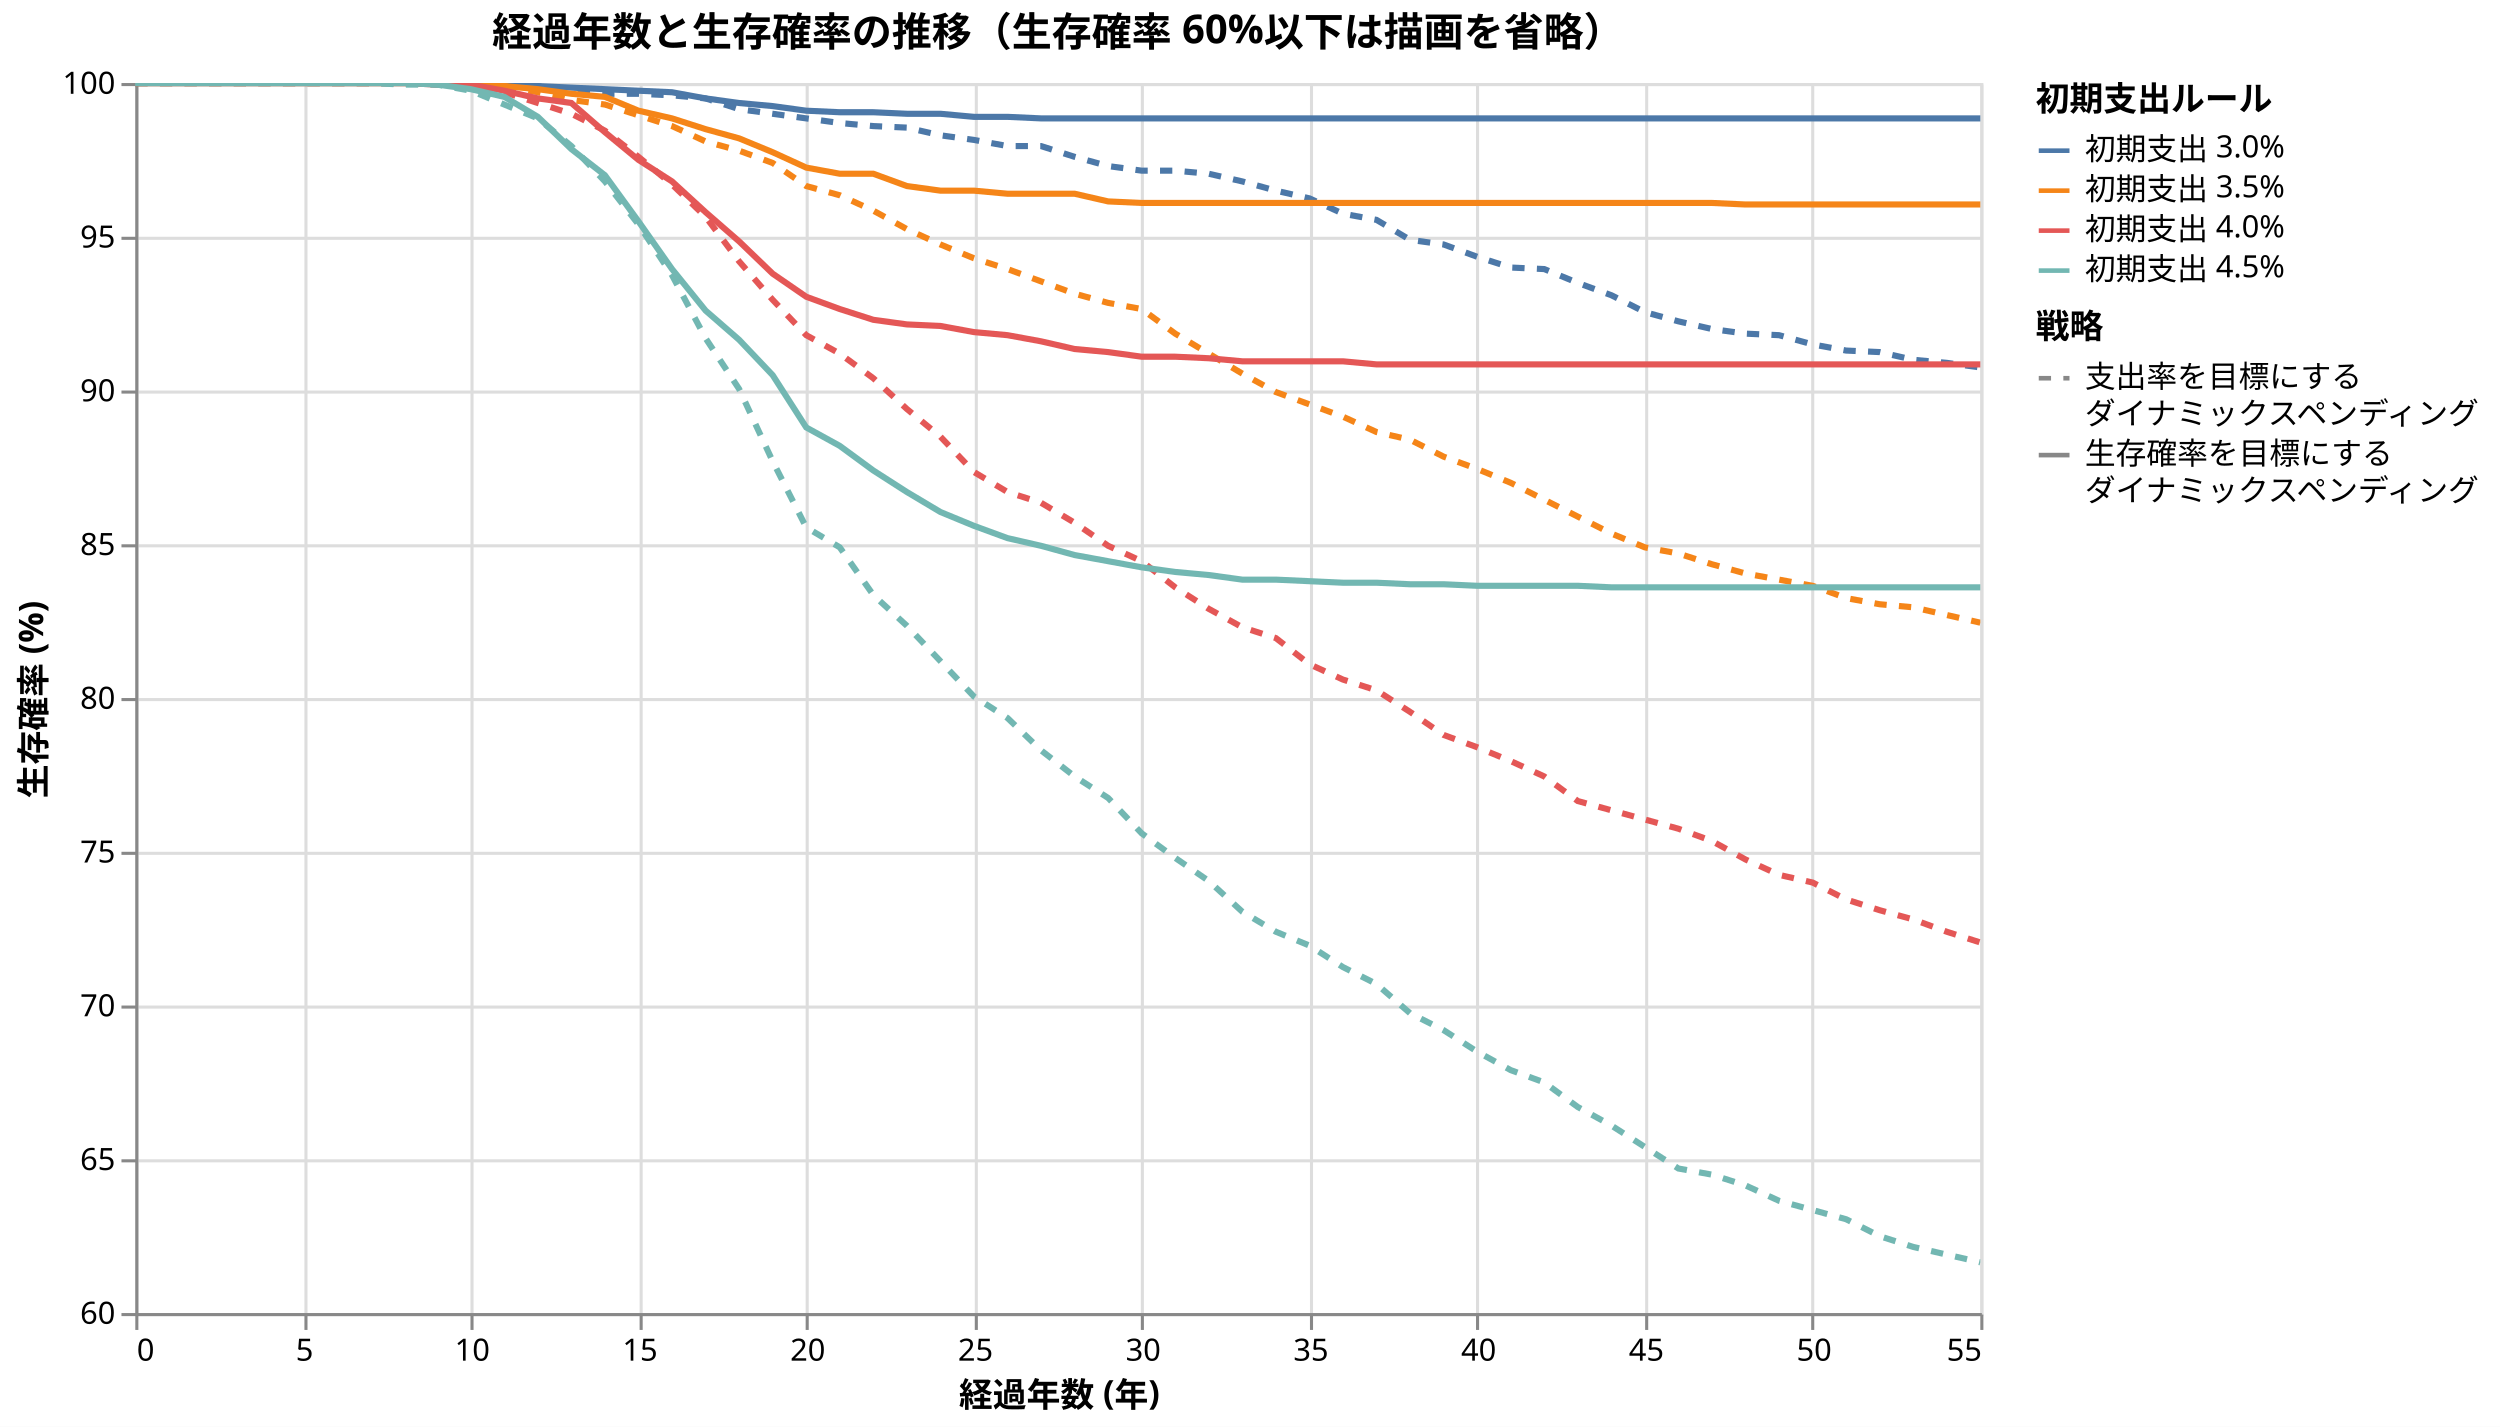
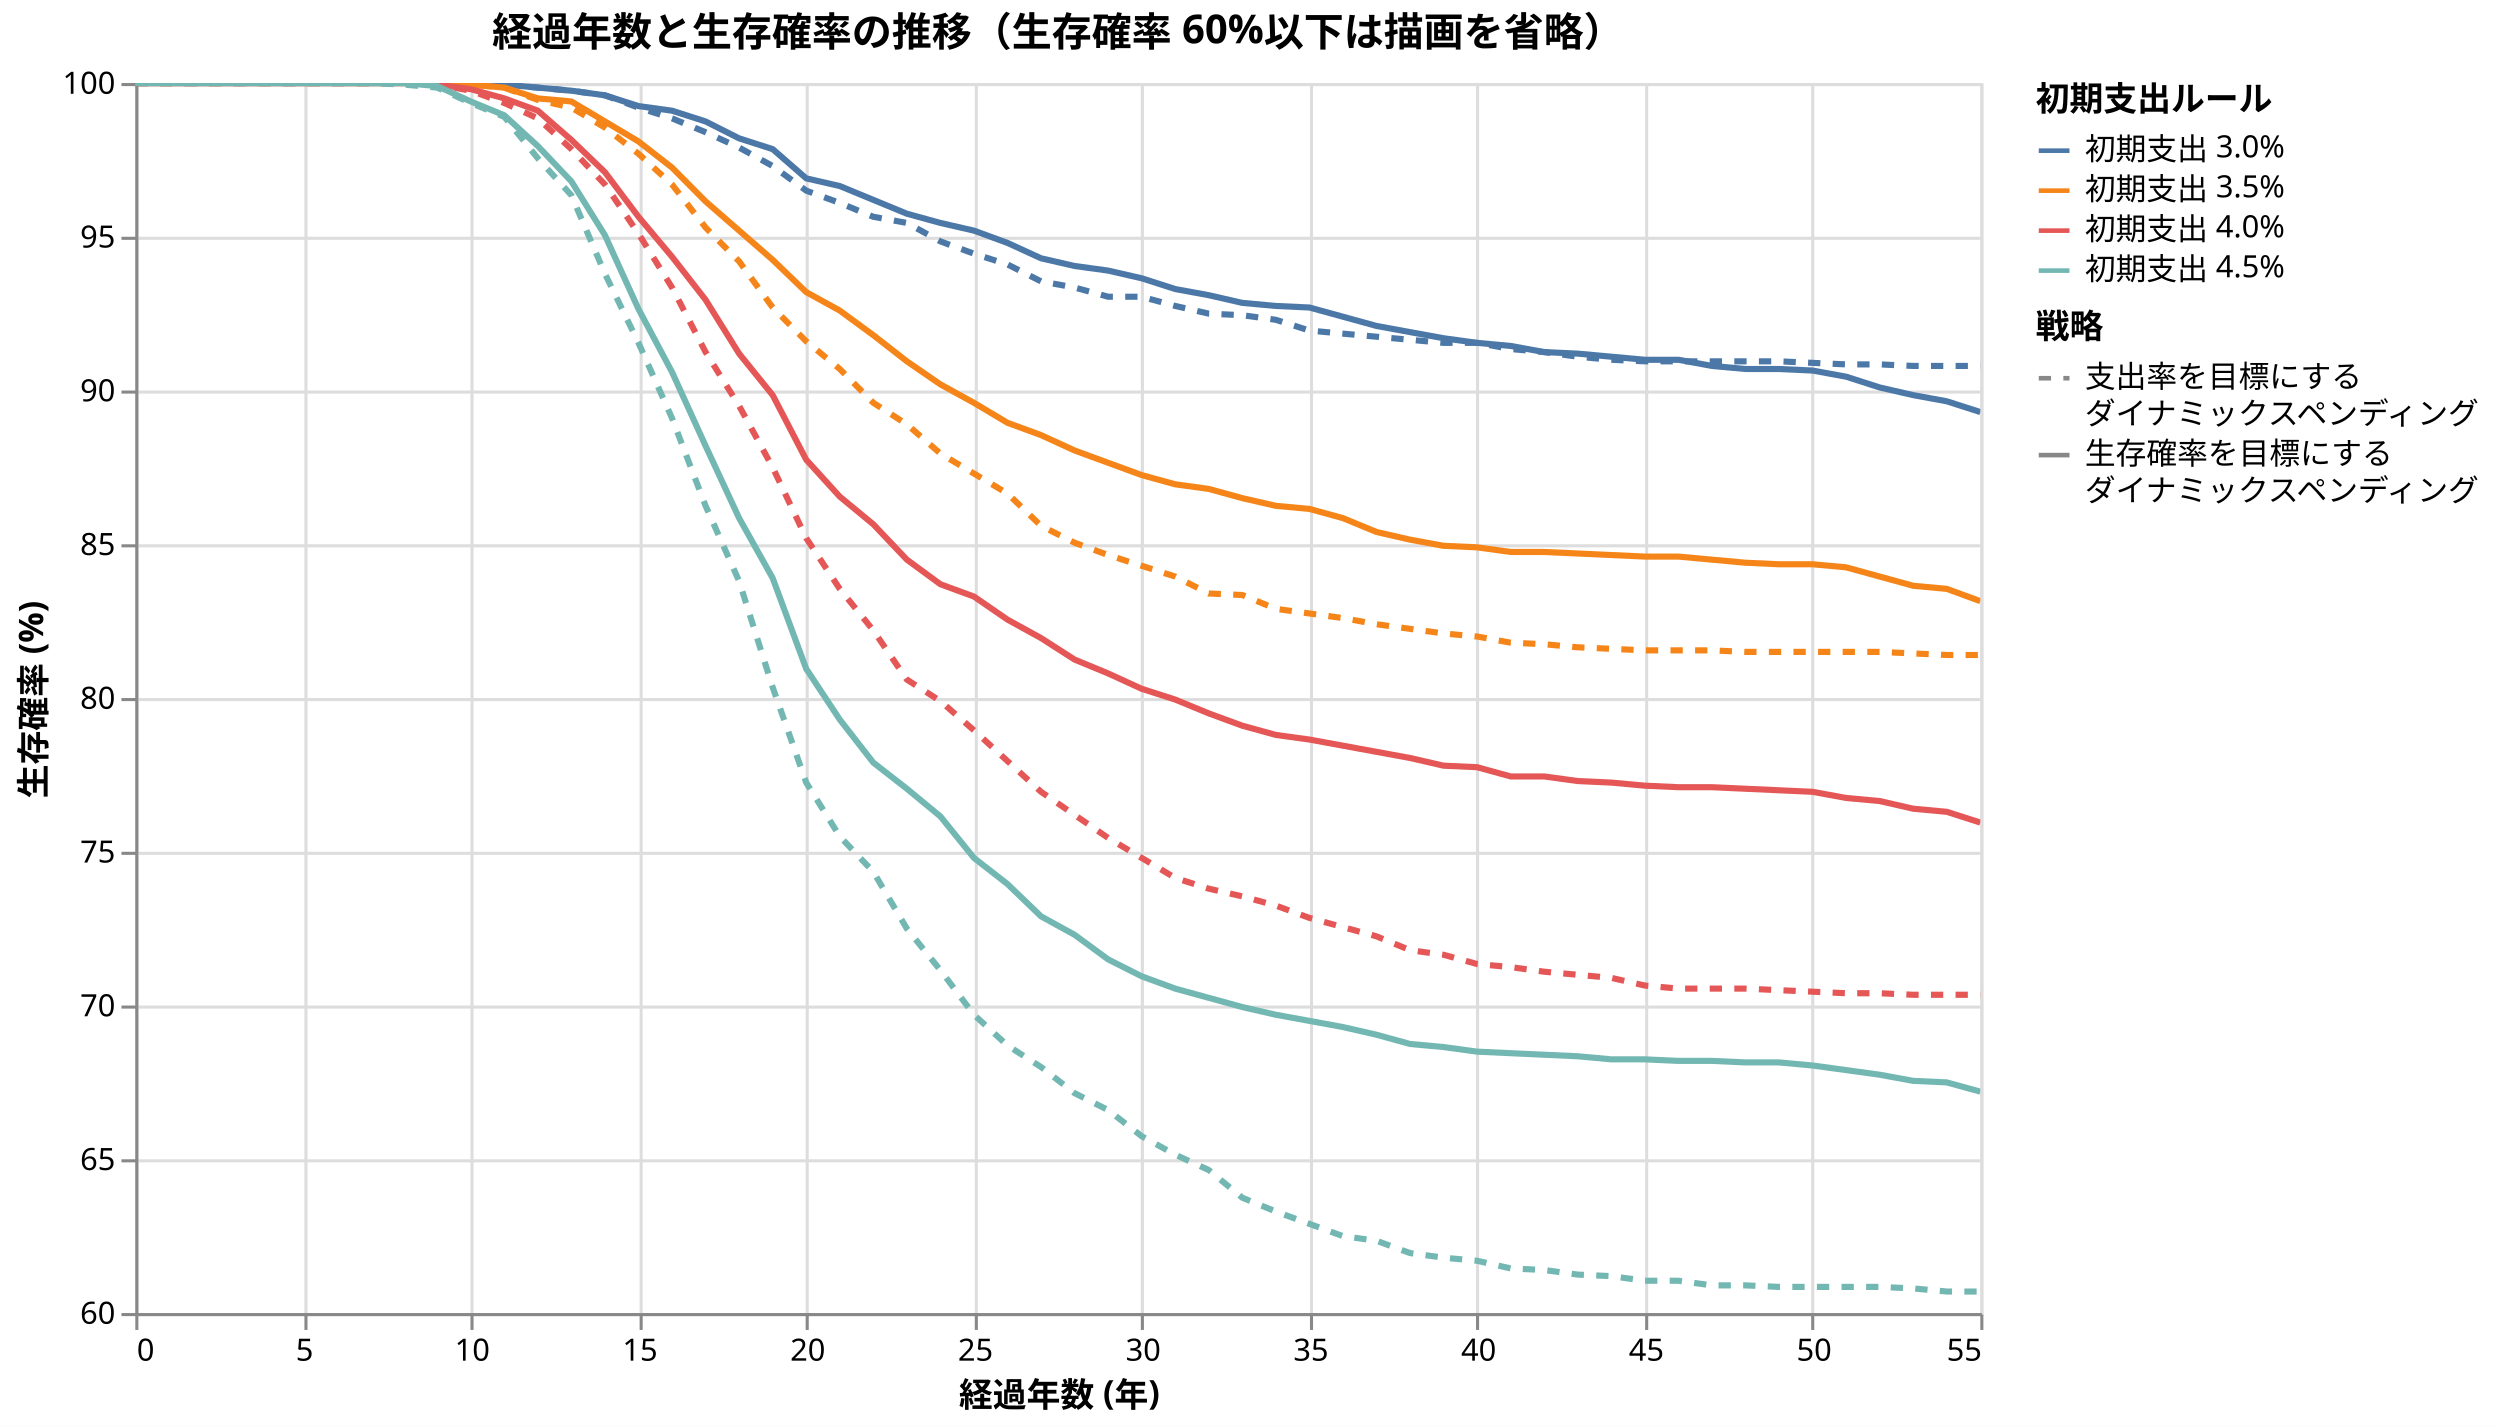
<svg xmlns="http://www.w3.org/2000/svg" version="1.1" class="marks" width="813" height="464" viewBox="0 0 813 464">
  <rect width="813" height="464" fill="white" />
  <g fill="none" stroke-miterlimit="10" transform="translate(44,27)">
    <g class="mark-group role-frame root" role="graphics-object" aria-roledescription="group mark container">
      <g transform="translate(0,0)">
        <path class="background" aria-hidden="true" d="M0.5,0.5h600v400h-600Z" stroke="#ddd" />
        <g>
          <g class="mark-group role-axis" aria-hidden="true">
            <g transform="translate(0.5,400.5)">
              <path class="background" aria-hidden="true" d="M0,0h0v0h0Z" pointer-events="none" />
              <g>
                <g class="mark-rule role-axis-grid" pointer-events="none">
                  <line transform="translate(0,-400)" x2="0" y2="400" stroke="#ddd" stroke-width="1" opacity="1" />
                  <line transform="translate(55,-400)" x2="0" y2="400" stroke="#ddd" stroke-width="1" opacity="1" />
                  <line transform="translate(109,-400)" x2="0" y2="400" stroke="#ddd" stroke-width="1" opacity="1" />
                  <line transform="translate(164,-400)" x2="0" y2="400" stroke="#ddd" stroke-width="1" opacity="1" />
                  <line transform="translate(218,-400)" x2="0" y2="400" stroke="#ddd" stroke-width="1" opacity="1" />
                  <line transform="translate(273,-400)" x2="0" y2="400" stroke="#ddd" stroke-width="1" opacity="1" />
                  <line transform="translate(327,-400)" x2="0" y2="400" stroke="#ddd" stroke-width="1" opacity="1" />
                  <line transform="translate(382,-400)" x2="0" y2="400" stroke="#ddd" stroke-width="1" opacity="1" />
                  <line transform="translate(436,-400)" x2="0" y2="400" stroke="#ddd" stroke-width="1" opacity="1" />
                  <line transform="translate(491,-400)" x2="0" y2="400" stroke="#ddd" stroke-width="1" opacity="1" />
                  <line transform="translate(545,-400)" x2="0" y2="400" stroke="#ddd" stroke-width="1" opacity="1" />
                  <line transform="translate(600,-400)" x2="0" y2="400" stroke="#ddd" stroke-width="1" opacity="1" />
                </g>
              </g>
              <path class="foreground" aria-hidden="true" d="" pointer-events="none" display="none" />
            </g>
          </g>
          <g class="mark-group role-axis" aria-hidden="true">
            <g transform="translate(0.5,0.5)">
              <path class="background" aria-hidden="true" d="M0,0h0v0h0Z" pointer-events="none" />
              <g>
                <g class="mark-rule role-axis-grid" pointer-events="none">
                  <line transform="translate(0,400)" x2="600" y2="0" stroke="#ddd" stroke-width="1" opacity="1" />
                  <line transform="translate(0,350)" x2="600" y2="0" stroke="#ddd" stroke-width="1" opacity="1" />
                  <line transform="translate(0,300)" x2="600" y2="0" stroke="#ddd" stroke-width="1" opacity="1" />
                  <line transform="translate(0,250)" x2="600" y2="0" stroke="#ddd" stroke-width="1" opacity="1" />
                  <line transform="translate(0,200)" x2="600" y2="0" stroke="#ddd" stroke-width="1" opacity="1" />
                  <line transform="translate(0,150)" x2="600" y2="0" stroke="#ddd" stroke-width="1" opacity="1" />
                  <line transform="translate(0,100)" x2="600" y2="0" stroke="#ddd" stroke-width="1" opacity="1" />
                  <line transform="translate(0,50)" x2="600" y2="0" stroke="#ddd" stroke-width="1" opacity="1" />
                  <line transform="translate(0,0)" x2="600" y2="0" stroke="#ddd" stroke-width="1" opacity="1" />
                </g>
              </g>
              <path class="foreground" aria-hidden="true" d="" pointer-events="none" display="none" />
            </g>
          </g>
          <g class="mark-group role-axis" role="graphics-symbol" aria-roledescription="axis" aria-label="X-axis titled '経過年数 (年)' for a linear scale with values from 0 to 55">
            <g transform="translate(0.5,400.5)">
              <path class="background" aria-hidden="true" d="M0,0h0v0h0Z" pointer-events="none" />
              <g>
                <g class="mark-rule role-axis-tick" pointer-events="none">
                  <line transform="translate(0,0)" x2="0" y2="5" stroke="#888" stroke-width="1" opacity="1" />
                  <line transform="translate(55,0)" x2="0" y2="5" stroke="#888" stroke-width="1" opacity="1" />
                  <line transform="translate(109,0)" x2="0" y2="5" stroke="#888" stroke-width="1" opacity="1" />
                  <line transform="translate(164,0)" x2="0" y2="5" stroke="#888" stroke-width="1" opacity="1" />
                  <line transform="translate(218,0)" x2="0" y2="5" stroke="#888" stroke-width="1" opacity="1" />
                  <line transform="translate(273,0)" x2="0" y2="5" stroke="#888" stroke-width="1" opacity="1" />
                  <line transform="translate(327,0)" x2="0" y2="5" stroke="#888" stroke-width="1" opacity="1" />
                  <line transform="translate(382,0)" x2="0" y2="5" stroke="#888" stroke-width="1" opacity="1" />
                  <line transform="translate(436,0)" x2="0" y2="5" stroke="#888" stroke-width="1" opacity="1" />
                  <line transform="translate(491,0)" x2="0" y2="5" stroke="#888" stroke-width="1" opacity="1" />
                  <line transform="translate(545,0)" x2="0" y2="5" stroke="#888" stroke-width="1" opacity="1" />
                  <line transform="translate(600,0)" x2="0" y2="5" stroke="#888" stroke-width="1" opacity="1" />
                </g>
                <g class="mark-text role-axis-label" pointer-events="none">
                  <text text-anchor="start" transform="translate(0,15)" font-family="sans-serif" font-size="10px" fill="#000" opacity="1">0</text>
                  <text text-anchor="middle" transform="translate(54.54545,15)" font-family="sans-serif" font-size="10px" fill="#000" opacity="1">5</text>
                  <text text-anchor="middle" transform="translate(109.0909,15)" font-family="sans-serif" font-size="10px" fill="#000" opacity="1">10</text>
                  <text text-anchor="middle" transform="translate(163.6364,15)" font-family="sans-serif" font-size="10px" fill="#000" opacity="1">15</text>
                  <text text-anchor="middle" transform="translate(218.1818,15)" font-family="sans-serif" font-size="10px" fill="#000" opacity="1">20</text>
                  <text text-anchor="middle" transform="translate(272.7273,15)" font-family="sans-serif" font-size="10px" fill="#000" opacity="1">25</text>
                  <text text-anchor="middle" transform="translate(327.2727,15)" font-family="sans-serif" font-size="10px" fill="#000" opacity="1">30</text>
                  <text text-anchor="middle" transform="translate(381.8182,15)" font-family="sans-serif" font-size="10px" fill="#000" opacity="1">35</text>
                  <text text-anchor="middle" transform="translate(436.3636,15)" font-family="sans-serif" font-size="10px" fill="#000" opacity="1">40</text>
                  <text text-anchor="middle" transform="translate(490.9091,15)" font-family="sans-serif" font-size="10px" fill="#000" opacity="1">45</text>
                  <text text-anchor="middle" transform="translate(545.4545,15)" font-family="sans-serif" font-size="10px" fill="#000" opacity="1">50</text>
                  <text text-anchor="end" transform="translate(600,15)" font-family="sans-serif" font-size="10px" fill="#000" opacity="1">55</text>
                </g>
                <g class="mark-rule role-axis-domain" pointer-events="none">
                  <line transform="translate(0,0)" x2="600" y2="0" stroke="#888" stroke-width="1" opacity="1" />
                </g>
                <g class="mark-text role-axis-title" pointer-events="none">
                  <text text-anchor="middle" transform="translate(300,30)" font-family="sans-serif" font-size="11px" font-weight="bold" fill="#000" opacity="1">経過年数 (年)</text>
                </g>
              </g>
              <path class="foreground" aria-hidden="true" d="" pointer-events="none" display="none" />
            </g>
          </g>
          <g class="mark-group role-axis" role="graphics-symbol" aria-roledescription="axis" aria-label="Y-axis titled '生存確率 (%)' for a linear scale with values from 60 to 100">
            <g transform="translate(0.5,0.5)">
              <path class="background" aria-hidden="true" d="M0,0h0v0h0Z" pointer-events="none" />
              <g>
                <g class="mark-rule role-axis-tick" pointer-events="none">
                  <line transform="translate(0,400)" x2="-5" y2="0" stroke="#888" stroke-width="1" opacity="1" />
                  <line transform="translate(0,350)" x2="-5" y2="0" stroke="#888" stroke-width="1" opacity="1" />
                  <line transform="translate(0,300)" x2="-5" y2="0" stroke="#888" stroke-width="1" opacity="1" />
                  <line transform="translate(0,250)" x2="-5" y2="0" stroke="#888" stroke-width="1" opacity="1" />
                  <line transform="translate(0,200)" x2="-5" y2="0" stroke="#888" stroke-width="1" opacity="1" />
                  <line transform="translate(0,150)" x2="-5" y2="0" stroke="#888" stroke-width="1" opacity="1" />
                  <line transform="translate(0,100)" x2="-5" y2="0" stroke="#888" stroke-width="1" opacity="1" />
                  <line transform="translate(0,50)" x2="-5" y2="0" stroke="#888" stroke-width="1" opacity="1" />
                  <line transform="translate(0,0)" x2="-5" y2="0" stroke="#888" stroke-width="1" opacity="1" />
                </g>
                <g class="mark-text role-axis-label" pointer-events="none">
                  <text text-anchor="end" transform="translate(-7,403)" font-family="sans-serif" font-size="10px" fill="#000" opacity="1">60</text>
                  <text text-anchor="end" transform="translate(-7,353)" font-family="sans-serif" font-size="10px" fill="#000" opacity="1">65</text>
                  <text text-anchor="end" transform="translate(-7,303)" font-family="sans-serif" font-size="10px" fill="#000" opacity="1">70</text>
                  <text text-anchor="end" transform="translate(-7,253)" font-family="sans-serif" font-size="10px" fill="#000" opacity="1">75</text>
                  <text text-anchor="end" transform="translate(-7,203)" font-family="sans-serif" font-size="10px" fill="#000" opacity="1">80</text>
                  <text text-anchor="end" transform="translate(-7,153)" font-family="sans-serif" font-size="10px" fill="#000" opacity="1">85</text>
                  <text text-anchor="end" transform="translate(-7,103)" font-family="sans-serif" font-size="10px" fill="#000" opacity="1">90</text>
                  <text text-anchor="end" transform="translate(-7,53)" font-family="sans-serif" font-size="10px" fill="#000" opacity="1">95</text>
                  <text text-anchor="end" transform="translate(-7,3)" font-family="sans-serif" font-size="10px" fill="#000" opacity="1">100</text>
                </g>
                <g class="mark-rule role-axis-domain" pointer-events="none">
                  <line transform="translate(0,400)" x2="0" y2="-400" stroke="#888" stroke-width="1" opacity="1" />
                </g>
                <g class="mark-text role-axis-title" pointer-events="none">
                  <text text-anchor="middle" transform="translate(-27.68457,200) rotate(-90) translate(0,-2)" font-family="sans-serif" font-size="11px" font-weight="bold" fill="#000" opacity="1">生存確率 (%)</text>
                </g>
              </g>
              <path class="foreground" aria-hidden="true" d="" pointer-events="none" display="none" />
            </g>
          </g>
          <g class="mark-group role-scope pathgroup" role="graphics-object" aria-roledescription="group mark container">
            <g transform="translate(0,0)">
              <path class="background" aria-hidden="true" d="M0,0h600v400h-600Z" />
              <g>
                <g class="mark-line role-mark marks" clip-path="url(#clip1)" role="graphics-object" aria-roledescription="line mark container">
-                   <path aria-label="経過年数 (年): 0; 生存確率 (%): 100; 初期支出ルール: 初期支出 3.0%; 戦略: 支出率を目標にする@ダイナミックスペンディング; year: 0; rule: 3; strategy_jp: 支出率を目標にする@ダイナミックスペンディング; Survival Probability (%): 100.0" role="graphics-symbol" aria-roledescription="line mark" d="M0,0L10.909,0L21.818,0L32.727,0L43.636,0L54.545,0L65.455,0L76.364,0L87.273,0L98.182,0L109.091,0L120,0.5L130.909,1L141.818,2.5L152.727,3.5L163.636,3.5L174.545,4L185.455,5L196.364,8.5L207.273,10L218.182,11.5L229.091,13L240,14L250.909,14.5L261.818,17L272.727,18.5L283.636,20.5L294.545,20.5L305.455,24L316.364,27L327.273,28.5L338.182,28.5L349.091,29.5L360,32L370.909,35L381.818,37.5L392.727,42.5L403.636,44.5L414.545,51L425.455,52.5L436.364,56.5L447.273,60L458.182,60.5L469.091,65L480,69L490.909,74.5L501.818,77.5L512.727,80L523.636,81.5L534.545,82L545.455,85L556.364,87L567.273,87.5L578.182,90L589.091,91L600,92.5" stroke="#4c78a8" stroke-width="2" stroke-dasharray="4,4" />
+                   <path aria-label="経過年数 (年): 0; 生存確率 (%): 100; 初期支出ルール: 初期支出 3.0%; 戦略: 支出率を目標にする@ダイナミックスペンディング; year: 0; rule: 3; strategy_jp: 支出率を目標にする@ダイナミックスペンディング; Survival Probability (%): 100.0" role="graphics-symbol" aria-roledescription="line mark" d="M0,0L10.909,0L21.818,0L32.727,0L43.636,0L54.545,0L65.455,0L76.364,0L87.273,0L98.182,0L109.091,0L120,0.5L130.909,1.5L141.818,2.5L152.727,4L163.636,8L174.545,11.5L185.455,16L196.364,21L207.273,27L218.182,35L229.091,39L240,43.5L250.909,45.5L261.818,51.5L272.727,55.5L283.636,59L294.545,64.5L305.455,66.5L316.364,69.5L327.273,69.5L338.182,72.5L349.091,75L360,75.5L370.909,77L381.818,80.5L392.727,81.5L403.636,82.5L414.545,83.5L425.455,84.5L436.364,84.5L447.273,86.5L458.182,87.5L469.091,89L480,90L490.909,90.5L501.818,90.5L512.727,90.5L523.636,90.5L534.545,90.5L545.455,91L556.364,91.5L567.273,91.5L578.182,92L589.091,92L600,92" stroke="#4c78a8" stroke-width="2" stroke-dasharray="4,4" />
                </g>
              </g>
              <path class="foreground" aria-hidden="true" d="" display="none" />
            </g>
            <g transform="translate(0,0)">
              <path class="background" aria-hidden="true" d="M0,0h600v400h-600Z" />
              <g>
                <g class="mark-line role-mark marks" clip-path="url(#clip2)" role="graphics-object" aria-roledescription="line mark container">
-                   <path aria-label="経過年数 (年): 0; 生存確率 (%): 100; 初期支出ルール: 初期支出 3.0%; 戦略: 生存確率を目標にする@ダイナミックスペンディング; year: 0; rule: 3; strategy_jp: 生存確率を目標にする@ダイナミックスペンディング; Survival Probability (%): 100.0" role="graphics-symbol" aria-roledescription="line mark" d="M0,0L10.909,0L21.818,0L32.727,0L43.636,0L54.545,0L65.455,0L76.364,0L87.273,0L98.182,0L109.091,0L120,0L130.909,1L141.818,1.5L152.727,2L163.636,2.5L174.545,3L185.455,5L196.364,6.5L207.273,7.5L218.182,9L229.091,9.5L240,9.5L250.909,10L261.818,10L272.727,11L283.636,11L294.545,11.5L305.455,11.5L316.364,11.5L327.273,11.5L338.182,11.5L349.091,11.5L360,11.5L370.909,11.5L381.818,11.5L392.727,11.5L403.636,11.5L414.545,11.5L425.455,11.5L436.364,11.5L447.273,11.5L458.182,11.5L469.091,11.5L480,11.5L490.909,11.5L501.818,11.5L512.727,11.5L523.636,11.5L534.545,11.5L545.455,11.5L556.364,11.5L567.273,11.5L578.182,11.5L589.091,11.5L600,11.5" stroke="#4c78a8" stroke-width="2" stroke-dasharray="0,0" />
+                   <path aria-label="経過年数 (年): 0; 生存確率 (%): 100; 初期支出ルール: 初期支出 3.0%; 戦略: 生存確率を目標にする@ダイナミックスペンディング; year: 0; rule: 3; strategy_jp: 生存確率を目標にする@ダイナミックスペンディング; Survival Probability (%): 100.0" role="graphics-symbol" aria-roledescription="line mark" d="M0,0L10.909,0L21.818,0L32.727,0L43.636,0L54.545,0L65.455,0L76.364,0L87.273,0L98.182,0L109.091,0L120,0.5L130.909,1.5L141.818,2.5L152.727,4L163.636,7.5L174.545,9L185.455,12.5L196.364,18L207.273,21.5L218.182,31L229.091,33.5L240,38L250.909,42.5L261.818,45.5L272.727,48L283.636,52L294.545,57L305.455,59.5L316.364,61L327.273,63.5L338.182,67L349.091,69L360,71.5L370.909,72.5L381.818,73L392.727,76L403.636,79L414.545,81L425.455,83L436.364,84.5L447.273,85.5L458.182,87.5L469.091,88L480,89L490.909,90L501.818,90L512.727,92L523.636,93L534.545,93L545.455,93.5L556.364,95.5L567.273,99L578.182,101.5L589.091,103.5L600,107" stroke="#4c78a8" stroke-width="2" stroke-dasharray="0,0" />
                </g>
              </g>
              <path class="foreground" aria-hidden="true" d="" display="none" />
            </g>
            <g transform="translate(0,0)">
              <path class="background" aria-hidden="true" d="M0,0h600v400h-600Z" />
              <g>
                <g class="mark-line role-mark marks" clip-path="url(#clip3)" role="graphics-object" aria-roledescription="line mark container">
-                   <path aria-label="経過年数 (年): 0; 生存確率 (%): 100; 初期支出ルール: 初期支出 3.5%; 戦略: 支出率を目標にする@ダイナミックスペンディング; year: 0; rule: 3.5; strategy_jp: 支出率を目標にする@ダイナミックスペンディング; Survival Probability (%): 100.0" role="graphics-symbol" aria-roledescription="line mark" d="M0,0L10.909,0L21.818,0L32.727,0L43.636,0L54.545,0L65.455,0L76.364,0L87.273,0L98.182,0L109.091,0.5L120,1L130.909,3L141.818,5.5L152.727,7L163.636,10.5L174.545,14L185.455,19L196.364,22L207.273,26L218.182,33.5L229.091,36.5L240,41.5L250.909,47.5L261.818,52.5L272.727,57L283.636,60.5L294.545,64.5L305.455,68.5L316.364,71.5L327.273,73.5L338.182,81.5L349.091,88L360,94.5L370.909,100.5L381.818,104.5L392.727,108.5L403.636,113.5L414.545,116L425.455,121.5L436.364,125.5L447.273,130L458.182,135.5L469.091,141L480,146.5L490.909,151L501.818,153L512.727,156.5L523.636,159.5L534.545,161.5L545.455,163.5L556.364,167.5L567.273,169.5L578.182,170.5L589.091,173L600,175.5" stroke="#f58518" stroke-width="2" stroke-dasharray="4,4" />
+                   <path aria-label="経過年数 (年): 0; 生存確率 (%): 100; 初期支出ルール: 初期支出 3.5%; 戦略: 支出率を目標にする@ダイナミックスペンディング; year: 0; rule: 3.5; strategy_jp: 支出率を目標にする@ダイナミックスペンディング; Survival Probability (%): 100.0" role="graphics-symbol" aria-roledescription="line mark" d="M0,0L10.909,0L21.818,0L32.727,0L43.636,0L54.545,0L65.455,0L76.364,0L87.273,0L98.182,0L109.091,0.5L120,1.5L130.909,5.5L141.818,8L152.727,14.5L163.636,23L174.545,33L185.455,47L196.364,58L207.273,73L218.182,84L229.091,93L240,104L250.909,111L261.818,120.5L272.727,127L283.636,133.5L294.545,144L305.455,149.5L316.364,153.5L327.273,157L338.182,160.5L349.091,166L360,166.5L370.909,171L381.818,172.5L392.727,174L403.636,176L414.545,177.5L425.455,179L436.364,180L447.273,182L458.182,182.5L469.091,183.5L480,184L490.909,184.5L501.818,184.5L512.727,184.5L523.636,185L534.545,185L545.455,185L556.364,185L567.273,185L578.182,185.5L589.091,186L600,186" stroke="#f58518" stroke-width="2" stroke-dasharray="4,4" />
                </g>
              </g>
              <path class="foreground" aria-hidden="true" d="" display="none" />
            </g>
            <g transform="translate(0,0)">
              <path class="background" aria-hidden="true" d="M0,0h600v400h-600Z" />
              <g>
                <g class="mark-line role-mark marks" clip-path="url(#clip4)" role="graphics-object" aria-roledescription="line mark container">
-                   <path aria-label="経過年数 (年): 0; 生存確率 (%): 100; 初期支出ルール: 初期支出 3.5%; 戦略: 生存確率を目標にする@ダイナミックスペンディング; year: 0; rule: 3.5; strategy_jp: 生存確率を目標にする@ダイナミックスペンディング; Survival Probability (%): 100.0" role="graphics-symbol" aria-roledescription="line mark" d="M0,0L10.909,0L21.818,0L32.727,0L43.636,0L54.545,0L65.455,0L76.364,0L87.273,0L98.182,0L109.091,0.5L120,1L130.909,2L141.818,3.5L152.727,4.5L163.636,9L174.545,11.5L185.455,15L196.364,18L207.273,22.5L218.182,27.5L229.091,29.5L240,29.5L250.909,33.5L261.818,35L272.727,35L283.636,36L294.545,36L305.455,36L316.364,38.5L327.273,39L338.182,39L349.091,39L360,39L370.909,39L381.818,39L392.727,39L403.636,39L414.545,39L425.455,39L436.364,39L447.273,39L458.182,39L469.091,39L480,39L490.909,39L501.818,39L512.727,39L523.636,39.5L534.545,39.5L545.455,39.5L556.364,39.5L567.273,39.5L578.182,39.5L589.091,39.5L600,39.5" stroke="#f58518" stroke-width="2" stroke-dasharray="0,0" />
+                   <path aria-label="経過年数 (年): 0; 生存確率 (%): 100; 初期支出ルール: 初期支出 3.5%; 戦略: 生存確率を目標にする@ダイナミックスペンディング; year: 0; rule: 3.5; strategy_jp: 生存確率を目標にする@ダイナミックスペンディング; Survival Probability (%): 100.0" role="graphics-symbol" aria-roledescription="line mark" d="M0,0L10.909,0L21.818,0L32.727,0L43.636,0L54.545,0L65.455,0L76.364,0L87.273,0L98.182,0L109.091,0.5L120,1.5L130.909,5L141.818,6L152.727,12.5L163.636,19L174.545,27.5L185.455,38.5L196.364,48L207.273,57.5L218.182,68L229.091,74L240,82L250.909,90.5L261.818,98L272.727,104L283.636,110.5L294.545,114.5L305.455,119.5L316.364,123.5L327.273,127.5L338.182,130.5L349.091,132L360,135L370.909,137.5L381.818,138.5L392.727,141.5L403.636,146L414.545,148.5L425.455,150.5L436.364,151L447.273,152.5L458.182,152.5L469.091,153L480,153.5L490.909,154L501.818,154L512.727,155L523.636,156L534.545,156.5L545.455,156.5L556.364,157.5L567.273,160.5L578.182,163.5L589.091,164.5L600,168.5" stroke="#f58518" stroke-width="2" stroke-dasharray="0,0" />
                </g>
              </g>
              <path class="foreground" aria-hidden="true" d="" display="none" />
            </g>
            <g transform="translate(0,0)">
              <path class="background" aria-hidden="true" d="M0,0h600v400h-600Z" />
              <g>
                <g class="mark-line role-mark marks" clip-path="url(#clip5)" role="graphics-object" aria-roledescription="line mark container">
-                   <path aria-label="経過年数 (年): 0; 生存確率 (%): 100; 初期支出ルール: 初期支出 4.0%; 戦略: 支出率を目標にする@ダイナミックスペンディング; year: 0; rule: 4; strategy_jp: 支出率を目標にする@ダイナミックスペンディング; Survival Probability (%): 100.0" role="graphics-symbol" aria-roledescription="line mark" d="M0,0L10.909,0L21.818,0L32.727,0L43.636,0L54.545,0L65.455,0L76.364,0L87.273,0L98.182,0.5L109.091,1L120,3L130.909,6.5L141.818,10L152.727,15.5L163.636,24L174.545,33L185.455,43.5L196.364,58L207.273,70.5L218.182,82L229.091,88L240,96L250.909,106L261.818,115L272.727,126.5L283.636,133L294.545,136.5L305.455,143L316.364,150.5L327.273,155.5L338.182,164L349.091,171L360,177L370.909,180.5L381.818,189L392.727,194L403.636,197.5L414.545,204.5L425.455,212L436.364,216L447.273,220.5L458.182,225.5L469.091,233.5L480,236.5L490.909,239.5L501.818,242.5L512.727,246.5L523.636,252.5L534.545,257.5L545.455,260L556.364,265.5L567.273,269L578.182,272L589.091,276L600,279.5" stroke="#e45756" stroke-width="2" stroke-dasharray="4,4" />
+                   <path aria-label="経過年数 (年): 0; 生存確率 (%): 100; 初期支出ルール: 初期支出 4.0%; 戦略: 支出率を目標にする@ダイナミックスペンディング; year: 0; rule: 4; strategy_jp: 支出率を目標にする@ダイナミックスペンディング; Survival Probability (%): 100.0" role="graphics-symbol" aria-roledescription="line mark" d="M0,0L10.909,0L21.818,0L32.727,0L43.636,0L54.545,0L65.455,0L76.364,0L87.273,0L98.182,0.5L109.091,2.5L120,6.5L130.909,11.5L141.818,21.5L152.727,33L163.636,49L174.545,66.5L185.455,87.5L196.364,105L207.273,125L218.182,148L229.091,164.5L240,178L250.909,194L261.818,201L272.727,210.5L283.636,220.5L294.545,230.5L305.455,238L316.364,245.5L327.273,252L338.182,258.5L349.091,262L360,264.5L370.909,267.5L381.818,271.5L392.727,274.5L403.636,277.5L414.545,282L425.455,283.5L436.364,286.5L447.273,287.5L458.182,289L469.091,290L480,291L490.909,293.5L501.818,294.5L512.727,294.5L523.636,294.5L534.545,295L545.455,295.5L556.364,296L567.273,296L578.182,296.5L589.091,296.5L600,296.5" stroke="#e45756" stroke-width="2" stroke-dasharray="4,4" />
                </g>
              </g>
              <path class="foreground" aria-hidden="true" d="" display="none" />
            </g>
            <g transform="translate(0,0)">
              <path class="background" aria-hidden="true" d="M0,0h600v400h-600Z" />
              <g>
                <g class="mark-line role-mark marks" clip-path="url(#clip6)" role="graphics-object" aria-roledescription="line mark container">
-                   <path aria-label="経過年数 (年): 0; 生存確率 (%): 100; 初期支出ルール: 初期支出 4.0%; 戦略: 生存確率を目標にする@ダイナミックスペンディング; year: 0; rule: 4; strategy_jp: 生存確率を目標にする@ダイナミックスペンディング; Survival Probability (%): 100.0" role="graphics-symbol" aria-roledescription="line mark" d="M0,0L10.909,0L21.818,0L32.727,0L43.636,0L54.545,0L65.455,0L76.364,0L87.273,0L98.182,0.5L109.091,0.5L120,2.5L130.909,5L141.818,6.5L152.727,16L163.636,25L174.545,32L185.455,42L196.364,51.5L207.273,62L218.182,69.5L229.091,73.5L240,77L250.909,78.5L261.818,79L272.727,81L283.636,82L294.545,84L305.455,86.5L316.364,87.5L327.273,89L338.182,89L349.091,89.5L360,90.5L370.909,90.5L381.818,90.5L392.727,90.5L403.636,91.5L414.545,91.5L425.455,91.5L436.364,91.5L447.273,91.5L458.182,91.5L469.091,91.5L480,91.5L490.909,91.5L501.818,91.5L512.727,91.5L523.636,91.5L534.545,91.5L545.455,91.5L556.364,91.5L567.273,91.5L578.182,91.5L589.091,91.5L600,91.5" stroke="#e45756" stroke-width="2" stroke-dasharray="0,0" />
+                   <path aria-label="経過年数 (年): 0; 生存確率 (%): 100; 初期支出ルール: 初期支出 4.0%; 戦略: 生存確率を目標にする@ダイナミックスペンディング; year: 0; rule: 4; strategy_jp: 生存確率を目標にする@ダイナミックスペンディング; Survival Probability (%): 100.0" role="graphics-symbol" aria-roledescription="line mark" d="M0,0L10.909,0L21.818,0L32.727,0L43.636,0L54.545,0L65.455,0L76.364,0L87.273,0L98.182,0.5L109.091,2L120,5L130.909,9L141.818,18.5L152.727,29L163.636,43.5L174.545,56.5L185.455,70.5L196.364,88L207.273,101.5L218.182,122.5L229.091,134.5L240,143.5L250.909,155L261.818,163L272.727,167L283.636,174.5L294.545,180.5L305.455,187.5L316.364,192L327.273,197L338.182,200.5L349.091,205L360,209L370.909,212L381.818,213.5L392.727,215.5L403.636,217.5L414.545,219.5L425.455,222L436.364,222.5L447.273,225.5L458.182,225.5L469.091,227L480,227.5L490.909,228.5L501.818,229L512.727,229L523.636,229.5L534.545,230L545.455,230.5L556.364,232.5L567.273,233.5L578.182,236L589.091,237L600,240.5" stroke="#e45756" stroke-width="2" stroke-dasharray="0,0" />
                </g>
              </g>
              <path class="foreground" aria-hidden="true" d="" display="none" />
            </g>
            <g transform="translate(0,0)">
              <path class="background" aria-hidden="true" d="M0,0h600v400h-600Z" />
              <g>
                <g class="mark-line role-mark marks" clip-path="url(#clip7)" role="graphics-object" aria-roledescription="line mark container">
-                   <path aria-label="経過年数 (年): 0; 生存確率 (%): 100; 初期支出ルール: 初期支出 4.5%; 戦略: 支出率を目標にする@ダイナミックスペンディング; year: 0; rule: 4.5; strategy_jp: 支出率を目標にする@ダイナミックスペンディング; Survival Probability (%): 100.0" role="graphics-symbol" aria-roledescription="line mark" d="M0,0L10.909,0L21.818,0L32.727,0L43.636,0L54.545,0L65.455,0L76.364,0L87.273,0.5L98.182,0.5L109.091,2.5L120,7L130.909,11.5L141.818,20.5L152.727,32L163.636,46L174.545,62.5L185.455,83L196.364,99.5L207.273,123L218.182,144.5L229.091,151L240,166.5L250.909,176.5L261.818,188L272.727,199.5L283.636,206.5L294.545,217L305.455,225.5L316.364,232.5L327.273,244L338.182,252L349.091,259.5L360,269.5L370.909,276L381.818,280.5L392.727,287.5L403.636,293L414.545,302.5L425.455,308L436.364,315L447.273,321L458.182,325L469.091,333L480,339L490.909,346L501.818,353L512.727,355L523.636,358.5L534.545,363.5L545.455,366.5L556.364,369.5L567.273,375L578.182,378.5L589.091,381L600,383.5" stroke="#72b7b2" stroke-width="2" stroke-dasharray="4,4" />
+                   <path aria-label="経過年数 (年): 0; 生存確率 (%): 100; 初期支出ルール: 初期支出 4.5%; 戦略: 支出率を目標にする@ダイナミックスペンディング; year: 0; rule: 4.5; strategy_jp: 支出率を目標にする@ダイナミックスペンディング; Survival Probability (%): 100.0" role="graphics-symbol" aria-roledescription="line mark" d="M0,0L10.909,0L21.818,0L32.727,0L43.636,0L54.545,0L65.455,0L76.364,0L87.273,0.5L98.182,1.5L109.091,6.5L120,11L130.909,24.5L141.818,36.5L152.727,62L163.636,84.5L174.545,109L185.455,137.5L196.364,162L207.273,196.5L218.182,227.5L229.091,245L240,256.5L250.909,275L261.818,288.5L272.727,303L283.636,313L294.545,320L305.455,328.5L316.364,334L327.273,342.5L338.182,348.5L349.091,353.5L360,362.5L370.909,367L381.818,371L392.727,375L403.636,376.5L414.545,380.5L425.455,382L436.364,383L447.273,385.5L458.182,386L469.091,387.5L480,388L490.909,389.5L501.818,389.5L512.727,391L523.636,391L534.545,391.5L545.455,391.5L556.364,391.5L567.273,391.5L578.182,392L589.091,393L600,393" stroke="#72b7b2" stroke-width="2" stroke-dasharray="4,4" />
                </g>
              </g>
              <path class="foreground" aria-hidden="true" d="" display="none" />
            </g>
            <g transform="translate(0,0)">
              <path class="background" aria-hidden="true" d="M0,0h600v400h-600Z" />
              <g>
                <g class="mark-line role-mark marks" clip-path="url(#clip8)" role="graphics-object" aria-roledescription="line mark container">
-                   <path aria-label="経過年数 (年): 0; 生存確率 (%): 100; 初期支出ルール: 初期支出 4.5%; 戦略: 生存確率を目標にする@ダイナミックスペンディング; year: 0; rule: 4.5; strategy_jp: 生存確率を目標にする@ダイナミックスペンディング; Survival Probability (%): 100.0" role="graphics-symbol" aria-roledescription="line mark" d="M0,0L10.909,0L21.818,0L32.727,0L43.636,0L54.545,0L65.455,0L76.364,0L87.273,0L98.182,0.5L109.091,2L120,4.5L130.909,11L141.818,21.5L152.727,30L163.636,45L174.545,60.5L185.455,74L196.364,83.5L207.273,95L218.182,112L229.091,118L240,126L250.909,133L261.818,139.5L272.727,144L283.636,148L294.545,150.5L305.455,153.5L316.364,155.5L327.273,157.5L338.182,159L349.091,160L360,161.5L370.909,161.5L381.818,162L392.727,162.5L403.636,162.5L414.545,163L425.455,163L436.364,163.5L447.273,163.5L458.182,163.5L469.091,163.5L480,164L490.909,164L501.818,164L512.727,164L523.636,164L534.545,164L545.455,164L556.364,164L567.273,164L578.182,164L589.091,164L600,164" stroke="#72b7b2" stroke-width="2" stroke-dasharray="0,0" />
+                   <path aria-label="経過年数 (年): 0; 生存確率 (%): 100; 初期支出ルール: 初期支出 4.5%; 戦略: 生存確率を目標にする@ダイナミックスペンディング; year: 0; rule: 4.5; strategy_jp: 生存確率を目標にする@ダイナミックスペンディング; Survival Probability (%): 100.0" role="graphics-symbol" aria-roledescription="line mark" d="M0,0L10.909,0L21.818,0L32.727,0L43.636,0L54.545,0L65.455,0L76.364,0L87.273,0L98.182,1L109.091,6L120,10.5L130.909,20.5L141.818,32L152.727,49.5L163.636,73.5L174.545,94L185.455,118L196.364,141.5L207.273,161L218.182,190.5L229.091,207L240,221L250.909,229.5L261.818,238.5L272.727,252L283.636,260.5L294.545,271L305.455,277L316.364,285L327.273,290.5L338.182,294.5L349.091,297.5L360,300.5L370.909,303L381.818,305L392.727,307L403.636,309.5L414.545,312.5L425.455,313.5L436.364,315L447.273,315.5L458.182,316L469.091,316.5L480,317.5L490.909,317.5L501.818,318L512.727,318L523.636,318.5L534.545,318.5L545.455,319.5L556.364,321L567.273,322.5L578.182,324.5L589.091,325L600,328" stroke="#72b7b2" stroke-width="2" stroke-dasharray="0,0" />
                </g>
              </g>
              <path class="foreground" aria-hidden="true" d="" display="none" />
            </g>
          </g>
          <g class="mark-group role-legend" role="graphics-symbol" aria-roledescription="legend" aria-label="Symbol legend titled '初期支出ルール' for stroke color with 4 values: 初期支出 3.0%, 初期支出 3.5%, 初期支出 4.0%, 初期支出 4.5%">
            <g transform="translate(618,0)">
              <path class="background" aria-hidden="true" d="M0,0h82v66h-82Z" pointer-events="none" />
              <g>
                <g class="mark-group role-legend-entry">
                  <g transform="translate(0,16)">
                    <path class="background" aria-hidden="true" d="M0,0h0v0h0Z" pointer-events="none" />
                    <g>
                      <g class="mark-group role-scope" role="graphics-object" aria-roledescription="group mark container">
                        <g transform="translate(0,0)">
                          <path class="background" aria-hidden="true" d="M0,0h81.571v11h-81.571Z" pointer-events="none" opacity="1" />
                          <g>
                            <g class="mark-symbol role-legend-symbol" pointer-events="none">
                              <path transform="translate(6,6)" d="M-5,0L5,0" stroke="#4c78a8" stroke-width="1.5" opacity="1" />
                            </g>
                            <g class="mark-text role-legend-label" pointer-events="none">
                              <text text-anchor="start" transform="translate(16,9)" font-family="sans-serif" font-size="10px" fill="#000" opacity="1">初期支出 3.0%</text>
                            </g>
                          </g>
                          <path class="foreground" aria-hidden="true" d="" pointer-events="none" display="none" />
                        </g>
                        <g transform="translate(0,13)">
                          <path class="background" aria-hidden="true" d="M0,0h81.571v11h-81.571Z" pointer-events="none" opacity="1" />
                          <g>
                            <g class="mark-symbol role-legend-symbol" pointer-events="none">
                              <path transform="translate(6,6)" d="M-5,0L5,0" stroke="#f58518" stroke-width="1.5" opacity="1" />
                            </g>
                            <g class="mark-text role-legend-label" pointer-events="none">
                              <text text-anchor="start" transform="translate(16,9)" font-family="sans-serif" font-size="10px" fill="#000" opacity="1">初期支出 3.5%</text>
                            </g>
                          </g>
                          <path class="foreground" aria-hidden="true" d="" pointer-events="none" display="none" />
                        </g>
                        <g transform="translate(0,26)">
                          <path class="background" aria-hidden="true" d="M0,0h81.571v11h-81.571Z" pointer-events="none" opacity="1" />
                          <g>
                            <g class="mark-symbol role-legend-symbol" pointer-events="none">
                              <path transform="translate(6,6)" d="M-5,0L5,0" stroke="#e45756" stroke-width="1.5" opacity="1" />
                            </g>
                            <g class="mark-text role-legend-label" pointer-events="none">
                              <text text-anchor="start" transform="translate(16,9)" font-family="sans-serif" font-size="10px" fill="#000" opacity="1">初期支出 4.0%</text>
                            </g>
                          </g>
                          <path class="foreground" aria-hidden="true" d="" pointer-events="none" display="none" />
                        </g>
                        <g transform="translate(0,39)">
                          <path class="background" aria-hidden="true" d="M0,0h81.571v11h-81.571Z" pointer-events="none" opacity="1" />
                          <g>
                            <g class="mark-symbol role-legend-symbol" pointer-events="none">
                              <path transform="translate(6,6)" d="M-5,0L5,0" stroke="#72b7b2" stroke-width="1.5" opacity="1" />
                            </g>
                            <g class="mark-text role-legend-label" pointer-events="none">
                              <text text-anchor="start" transform="translate(16,9)" font-family="sans-serif" font-size="10px" fill="#000" opacity="1">初期支出 4.5%</text>
                            </g>
                          </g>
                          <path class="foreground" aria-hidden="true" d="" pointer-events="none" display="none" />
                        </g>
                      </g>
                    </g>
                    <path class="foreground" aria-hidden="true" d="" pointer-events="none" display="none" />
                  </g>
                </g>
                <g class="mark-text role-legend-title" pointer-events="none">
                  <text text-anchor="start" transform="translate(0,9)" font-family="sans-serif" font-size="11px" font-weight="bold" fill="#000" opacity="1">初期支出ルール</text>
                </g>
              </g>
              <path class="foreground" aria-hidden="true" d="" pointer-events="none" display="none" />
            </g>
          </g>
          <g class="mark-group role-legend" role="graphics-symbol" aria-roledescription="legend" aria-label="Symbol legend titled '戦略' for strokeDash with 2 values: 支出率を目標にする@ダイナミックスペンディング, 生存確率を目標にする@ダイナミックスペンディング">
            <g transform="translate(618,74)">
              <path class="background" aria-hidden="true" d="M0,0h146v64h-146Z" pointer-events="none" />
              <g>
                <g class="mark-group role-legend-entry">
                  <g transform="translate(0,16)">
                    <path class="background" aria-hidden="true" d="M0,0h0v0h0Z" pointer-events="none" />
                    <g>
                      <g class="mark-group role-scope" role="graphics-object" aria-roledescription="group mark container">
                        <g transform="translate(0,0)">
                          <path class="background" aria-hidden="true" d="M0,0h146v23h-146Z" pointer-events="none" opacity="1" />
                          <g>
                            <g class="mark-symbol role-legend-symbol" pointer-events="none">
                              <path transform="translate(6,6)" d="M-5,0L5,0" stroke="#888" stroke-width="1.5" stroke-dasharray="4,4" opacity="1" />
                            </g>
                            <g class="mark-text role-legend-label" pointer-events="none">
                              <text text-anchor="start" transform="translate(16,9)" font-family="sans-serif" font-size="10px" fill="#000" opacity="1">
                                <tspan>支出率を目標にする</tspan>
                                <tspan x="0" dy="12">ダイナミックスペンディング</tspan>
                              </text>
                            </g>
                          </g>
                          <path class="foreground" aria-hidden="true" d="" pointer-events="none" display="none" />
                        </g>
                        <g transform="translate(0,25)">
                          <path class="background" aria-hidden="true" d="M0,0h146v23h-146Z" pointer-events="none" opacity="1" />
                          <g>
                            <g class="mark-symbol role-legend-symbol" pointer-events="none">
                              <path transform="translate(6,6)" d="M-5,0L5,0" stroke="#888" stroke-width="1.5" stroke-dasharray="0,0" opacity="1" />
                            </g>
                            <g class="mark-text role-legend-label" pointer-events="none">
                              <text text-anchor="start" transform="translate(16,9)" font-family="sans-serif" font-size="10px" fill="#000" opacity="1">
                                <tspan>生存確率を目標にする</tspan>
                                <tspan x="0" dy="12">ダイナミックスペンディング</tspan>
                              </text>
                            </g>
                          </g>
                          <path class="foreground" aria-hidden="true" d="" pointer-events="none" display="none" />
                        </g>
                      </g>
                    </g>
                    <path class="foreground" aria-hidden="true" d="" pointer-events="none" display="none" />
                  </g>
                </g>
                <g class="mark-text role-legend-title" pointer-events="none">
                  <text text-anchor="start" transform="translate(0,9)" font-family="sans-serif" font-size="11px" font-weight="bold" fill="#000" opacity="1">戦略</text>
                </g>
              </g>
              <path class="foreground" aria-hidden="true" d="" pointer-events="none" display="none" />
            </g>
          </g>
          <g class="mark-group role-title">
            <g transform="translate(300,-22)">
              <path class="background" aria-hidden="true" d="M0,0h0v0h0Z" pointer-events="none" />
              <g>
                <g class="mark-text role-title-text" role="graphics-symbol" aria-roledescription="title" aria-label="Title text '経過年数と生存確率の推移（生存確率 60%以下は描画を省略）'" pointer-events="none">
                  <text text-anchor="middle" transform="translate(0,10)" font-family="sans-serif" font-size="13px" font-weight="bold" fill="#000" opacity="1">経過年数と生存確率の推移（生存確率 60%以下は描画を省略）</text>
                </g>
              </g>
              <path class="foreground" aria-hidden="true" d="" pointer-events="none" display="none" />
            </g>
          </g>
        </g>
        <path class="foreground" aria-hidden="true" d="" display="none" />
      </g>
    </g>
  </g>
  <defs>
    <clipPath id="clip1">
      <rect x="0" y="0" width="600" height="400" />
    </clipPath>
    <clipPath id="clip2">
      <rect x="0" y="0" width="600" height="400" />
    </clipPath>
    <clipPath id="clip3">
      <rect x="0" y="0" width="600" height="400" />
    </clipPath>
    <clipPath id="clip4">
      <rect x="0" y="0" width="600" height="400" />
    </clipPath>
    <clipPath id="clip5">
      <rect x="0" y="0" width="600" height="400" />
    </clipPath>
    <clipPath id="clip6">
      <rect x="0" y="0" width="600" height="400" />
    </clipPath>
    <clipPath id="clip7">
      <rect x="0" y="0" width="600" height="400" />
    </clipPath>
    <clipPath id="clip8">
      <rect x="0" y="0" width="600" height="400" />
    </clipPath>
  </defs>
</svg>
